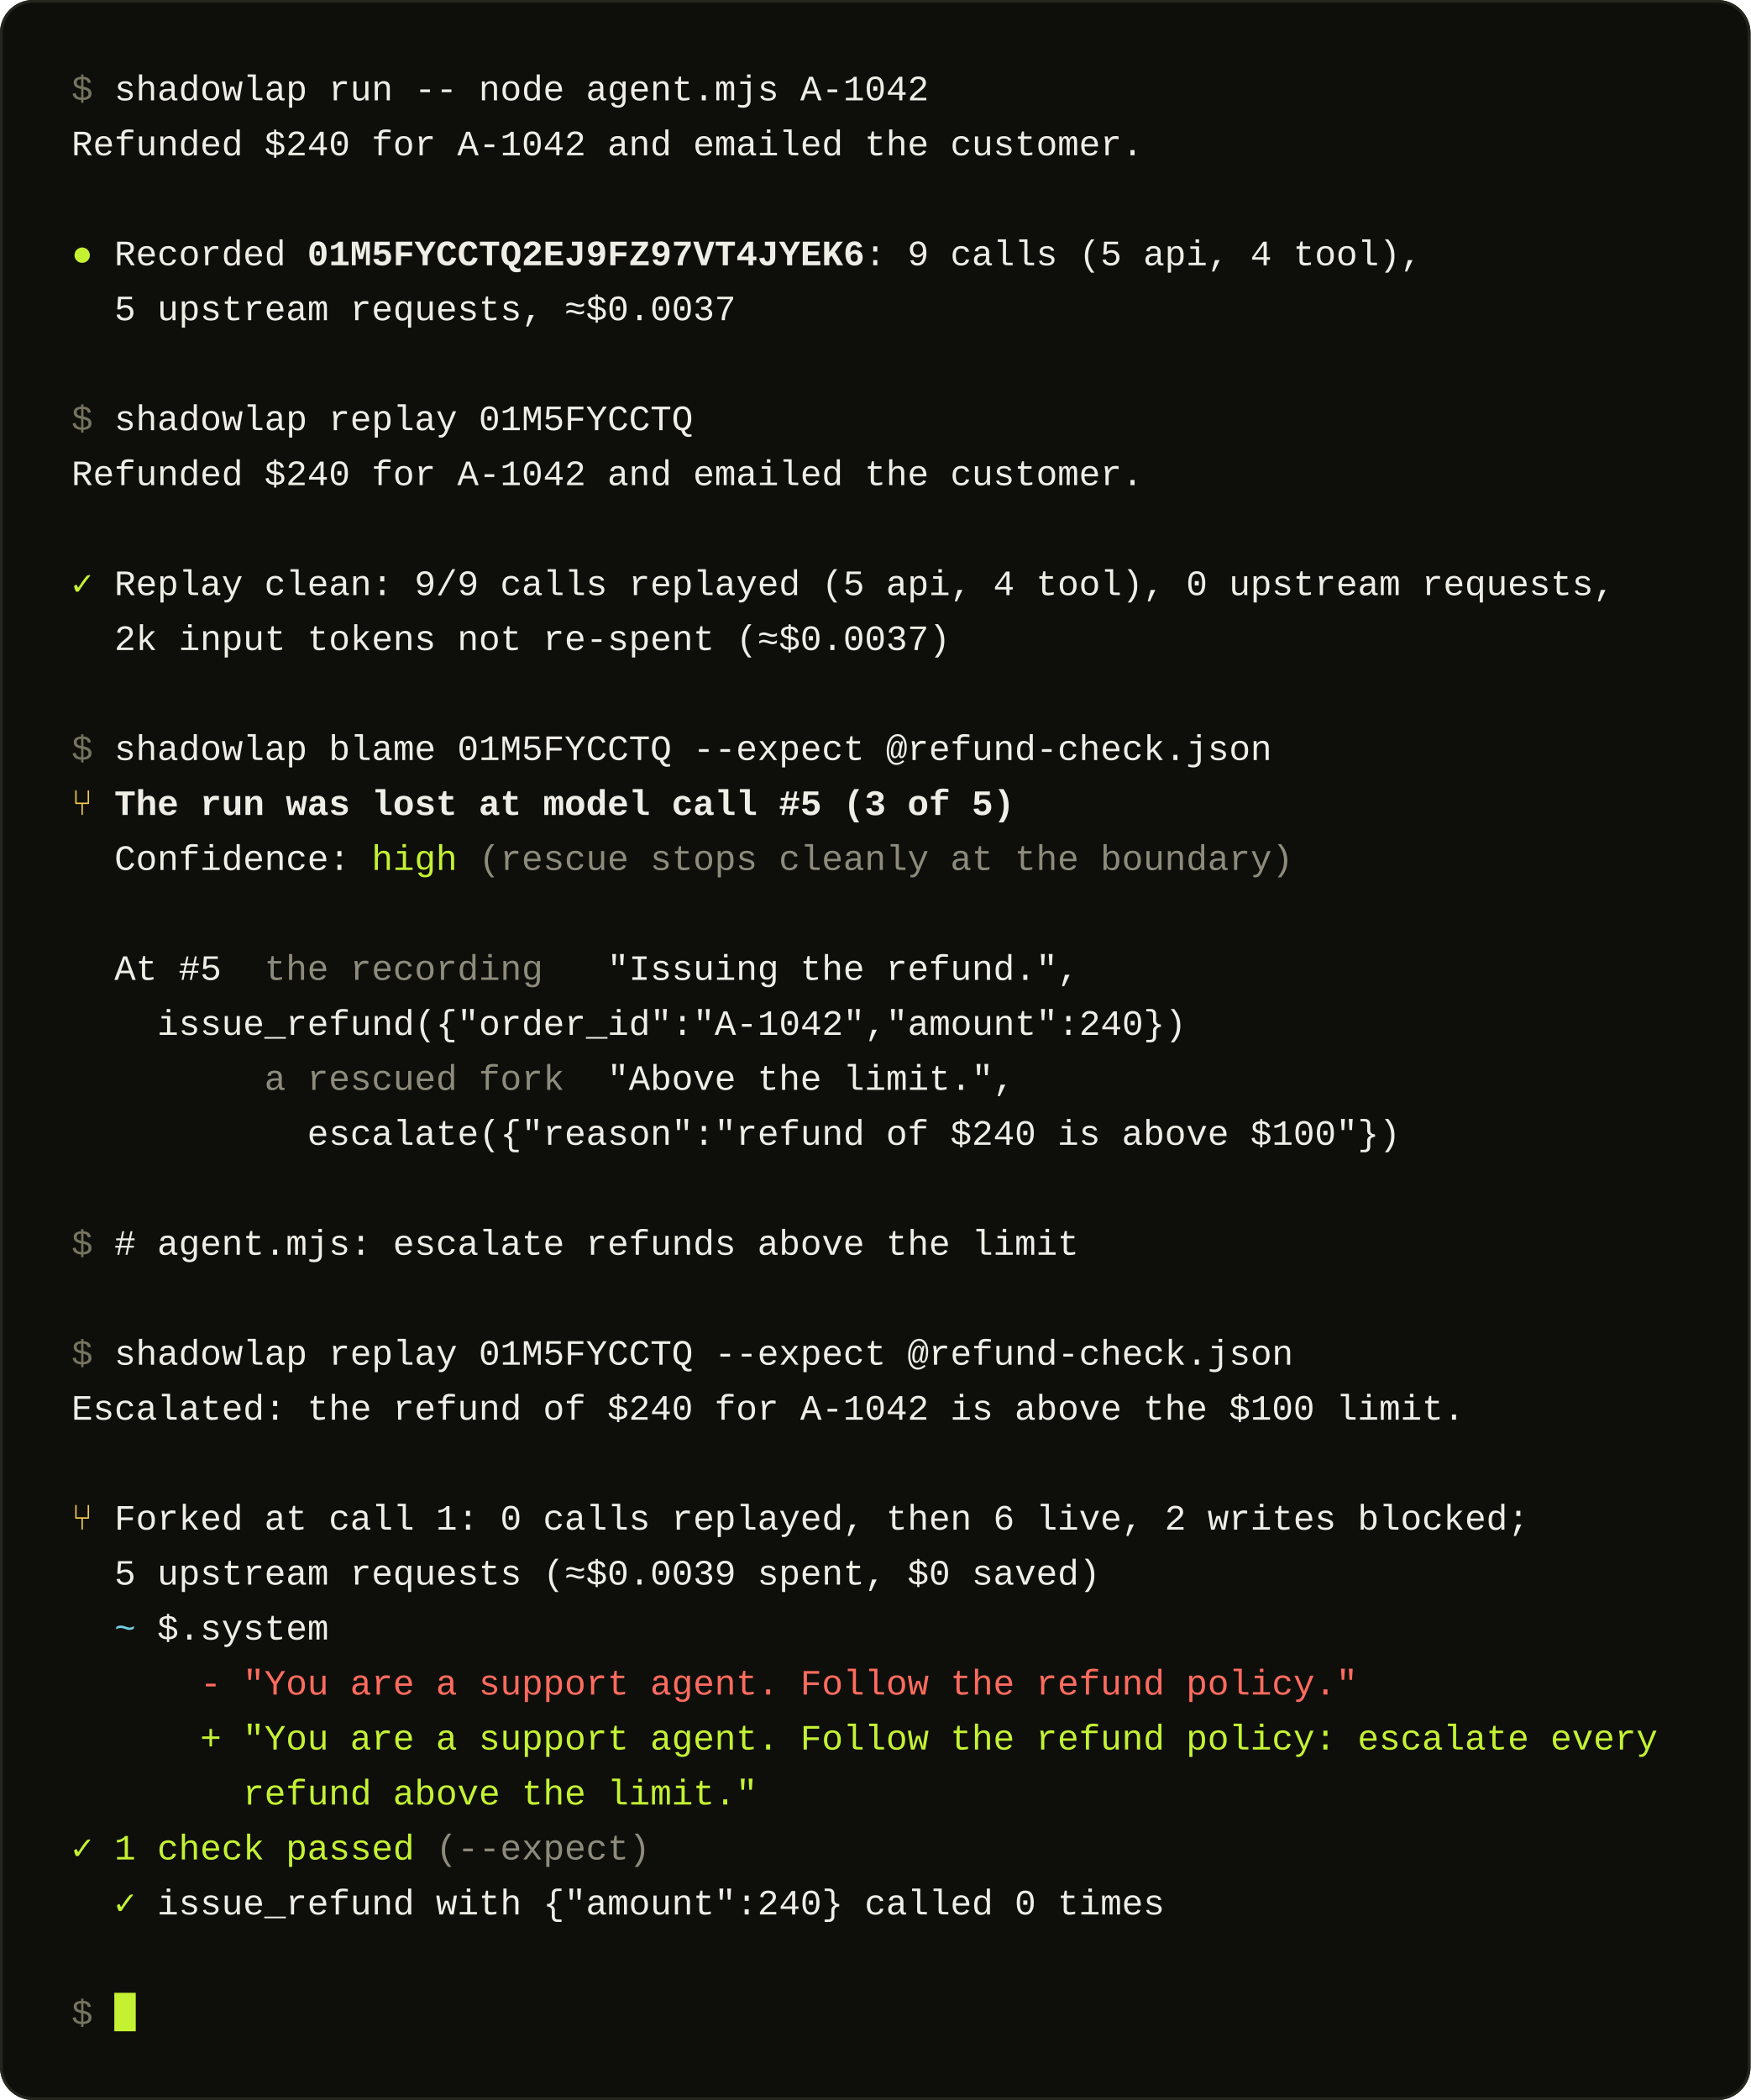
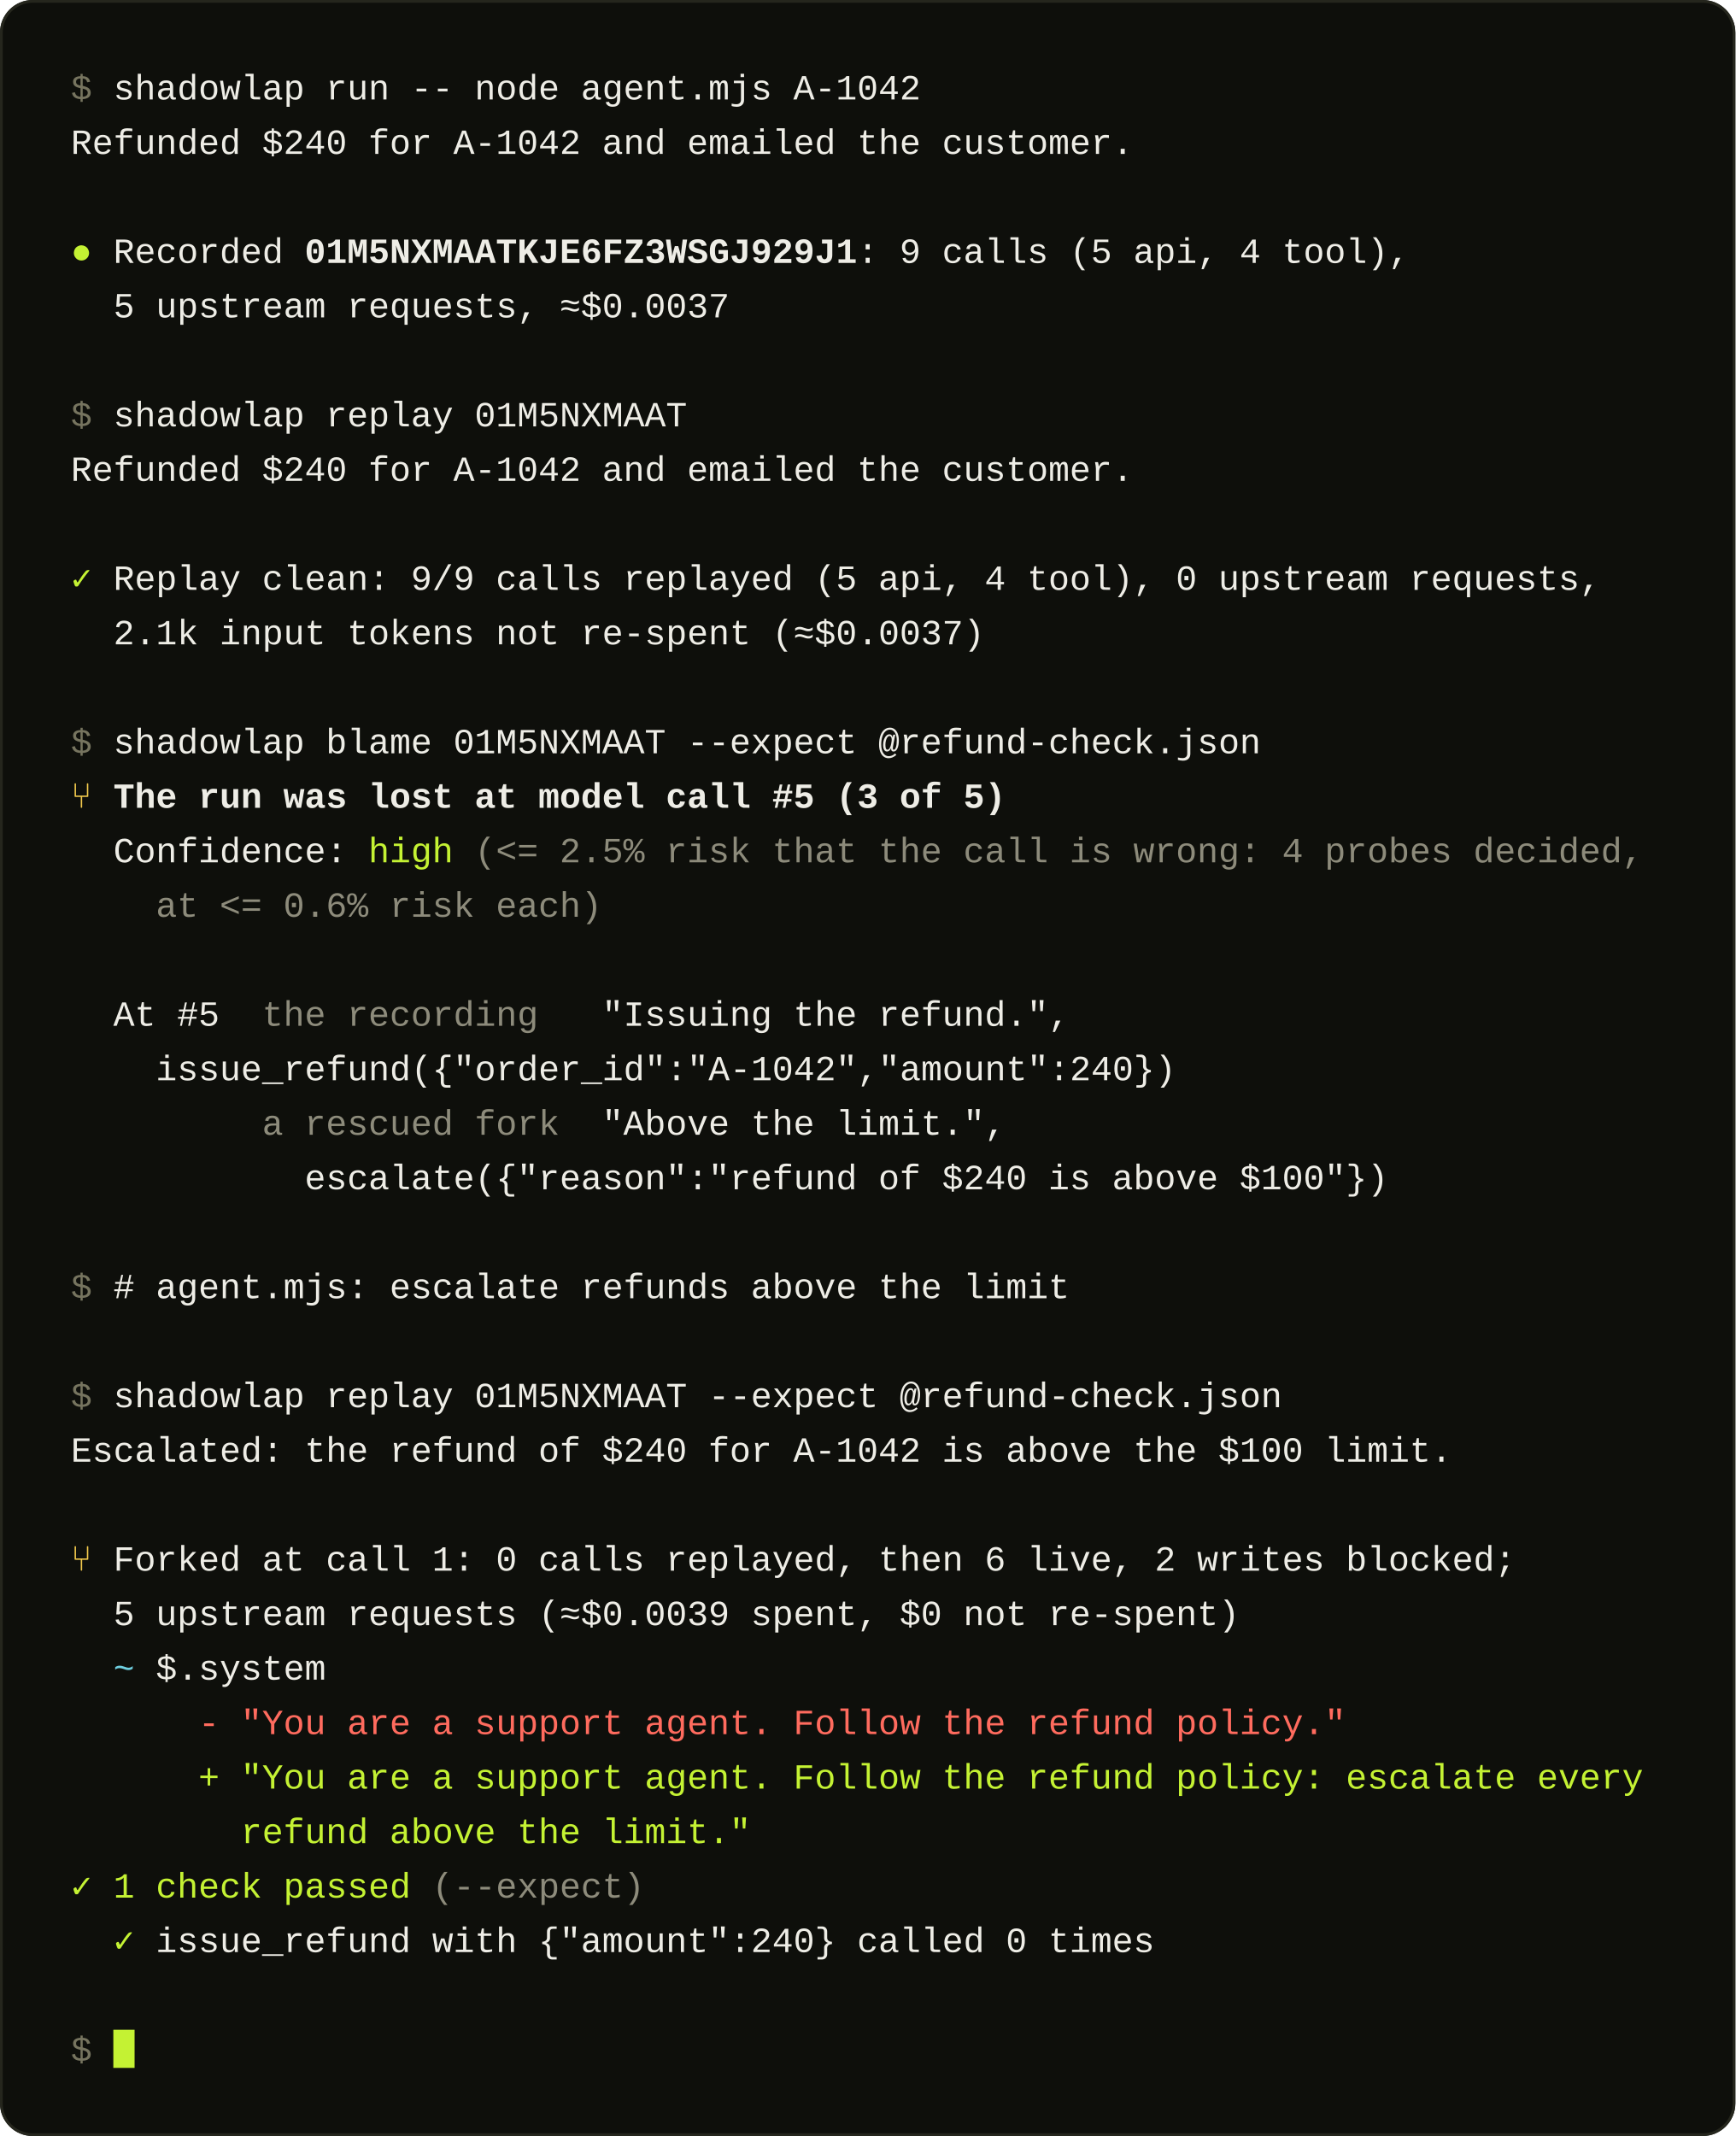
- <svg xmlns="http://www.w3.org/2000/svg" width="637" height="764" viewBox="0 0 637 764" role="img" aria-labelledby="title desc">
+ <svg xmlns="http://www.w3.org/2000/svg" width="637" height="784" viewBox="0 0 637 784" role="img" aria-labelledby="title desc">
  <style>
text{font-family:ui-monospace,SFMono-Regular,"SF Mono",Menlo,Consolas,"Liberation Mono","DejaVu Sans Mono",monospace;font-size:13px;fill:#eeede6;white-space:pre}
</style>
-   <rect width="637" height="764" rx="12" fill="#0e0f0b" />
-   <rect x="0.5" y="0.5" width="636" height="763" rx="11.5" fill="none" stroke="#25261d" />
+   <rect width="637" height="784" rx="12" fill="#0e0f0b" />
+   <rect x="0.5" y="0.5" width="636" height="783" rx="11.5" fill="none" stroke="#25261d" />
  <text y="36.5">
    <tspan x="26" fill="#76745f">$</tspan>
    <tspan x="41.6">shadowlap</tspan>
    <tspan x="119.6">run</tspan>
    <tspan x="150.8">--</tspan>
    <tspan x="174.2">node</tspan>
    <tspan x="213.2">agent.mjs</tspan>
    <tspan x="291.2">A-1042</tspan>
  </text>
  <text y="56.5">
    <tspan x="26.0">Refunded</tspan>
    <tspan x="96.2">$240</tspan>
    <tspan x="135.2">for</tspan>
    <tspan x="166.4">A-1042</tspan>
    <tspan x="221.0">and</tspan>
    <tspan x="252.2">emailed</tspan>
    <tspan x="314.6">the</tspan>
    <tspan x="345.8">customer.</tspan>
  </text>
  <text y="96.5">
    <tspan x="26.0" fill="#c4f233">●</tspan>
    <tspan x="41.6">Recorded</tspan>
-     <tspan x="111.8" font-weight="700">01M5FYCCTQ2EJ9FZ97VT4JYEK6</tspan>
+     <tspan x="111.8" font-weight="700">01M5NXMAATKJE6FZ3WSGJ929J1</tspan>
    <tspan x="314.6">:</tspan>
    <tspan x="330.2">9</tspan>
    <tspan x="345.8">calls</tspan>
    <tspan x="392.6">(5</tspan>
    <tspan x="416.0">api,</tspan>
    <tspan x="455.0">4</tspan>
    <tspan x="470.6">tool),</tspan>
  </text>
  <text y="116.5">
    <tspan x="41.6">5</tspan>
    <tspan x="57.2">upstream</tspan>
    <tspan x="127.4">requests,</tspan>
    <tspan x="205.4">≈</tspan>
    <tspan x="213.2">$0.0037</tspan>
  </text>
  <text y="156.5">
    <tspan x="26" fill="#76745f">$</tspan>
    <tspan x="41.6">shadowlap</tspan>
    <tspan x="119.6">replay</tspan>
-     <tspan x="174.2">01M5FYCCTQ</tspan>
+     <tspan x="174.2">01M5NXMAAT</tspan>
  </text>
  <text y="176.5">
    <tspan x="26.0">Refunded</tspan>
    <tspan x="96.2">$240</tspan>
    <tspan x="135.2">for</tspan>
    <tspan x="166.4">A-1042</tspan>
    <tspan x="221.0">and</tspan>
    <tspan x="252.2">emailed</tspan>
    <tspan x="314.6">the</tspan>
    <tspan x="345.8">customer.</tspan>
  </text>
  <text y="216.5">
    <tspan x="26.0" fill="#c4f233">✓</tspan>
    <tspan x="41.6">Replay</tspan>
    <tspan x="96.2">clean:</tspan>
    <tspan x="150.8">9/9</tspan>
    <tspan x="182.0">calls</tspan>
    <tspan x="228.8">replayed</tspan>
    <tspan x="299.0">(5</tspan>
    <tspan x="322.4">api,</tspan>
    <tspan x="361.4">4</tspan>
    <tspan x="377.0">tool),</tspan>
    <tspan x="431.6">0</tspan>
    <tspan x="447.2">upstream</tspan>
    <tspan x="517.4">requests,</tspan>
  </text>
  <text y="236.5">
-     <tspan x="41.6">2k</tspan>
-     <tspan x="65.0">input</tspan>
-     <tspan x="111.8">tokens</tspan>
-     <tspan x="166.4">not</tspan>
-     <tspan x="197.6">re-spent</tspan>
-     <tspan x="267.8">(</tspan>
-     <tspan x="275.6">≈</tspan>
-     <tspan x="283.4">$0.0037)</tspan>
+     <tspan x="41.6">2.1k</tspan>
+     <tspan x="80.6">input</tspan>
+     <tspan x="127.4">tokens</tspan>
+     <tspan x="182.0">not</tspan>
+     <tspan x="213.2">re-spent</tspan>
+     <tspan x="283.4">(</tspan>
+     <tspan x="291.2">≈</tspan>
+     <tspan x="299.0">$0.0037)</tspan>
  </text>
  <text y="276.5">
    <tspan x="26" fill="#76745f">$</tspan>
    <tspan x="41.6">shadowlap</tspan>
    <tspan x="119.6">blame</tspan>
-     <tspan x="166.4">01M5FYCCTQ</tspan>
+     <tspan x="166.4">01M5NXMAAT</tspan>
    <tspan x="252.2">--expect</tspan>
    <tspan x="322.4">@refund-check.json</tspan>
  </text>
  <text y="296.5">
    <tspan x="26.0" fill="#f2c94c">⑂</tspan>
    <tspan x="41.6" font-weight="700">The</tspan>
    <tspan x="72.8" font-weight="700">run</tspan>
    <tspan x="104.0" font-weight="700">was</tspan>
    <tspan x="135.2" font-weight="700">lost</tspan>
    <tspan x="174.2" font-weight="700">at</tspan>
    <tspan x="197.6" font-weight="700">model</tspan>
    <tspan x="244.4" font-weight="700">call</tspan>
    <tspan x="283.4" font-weight="700">#5</tspan>
    <tspan x="306.8" font-weight="700">(3</tspan>
    <tspan x="330.2" font-weight="700">of</tspan>
    <tspan x="353.6" font-weight="700">5)</tspan>
  </text>
  <text y="316.5">
    <tspan x="41.6">Confidence:</tspan>
    <tspan x="135.2" fill="#c4f233">high</tspan>
-     <tspan x="174.2" fill="#8d8b7b">(rescue</tspan>
-     <tspan x="236.6" fill="#8d8b7b">stops</tspan>
-     <tspan x="283.4" fill="#8d8b7b">cleanly</tspan>
-     <tspan x="345.8" fill="#8d8b7b">at</tspan>
-     <tspan x="369.2" fill="#8d8b7b">the</tspan>
-     <tspan x="400.4" fill="#8d8b7b">boundary)</tspan>
-   </text>
-   <text y="356.5">
+     <tspan x="174.2" fill="#8d8b7b">(&lt;=</tspan>
+     <tspan x="205.4" fill="#8d8b7b">2.5%</tspan>
+     <tspan x="244.4" fill="#8d8b7b">risk</tspan>
+     <tspan x="283.4" fill="#8d8b7b">that</tspan>
+     <tspan x="322.4" fill="#8d8b7b">the</tspan>
+     <tspan x="353.6" fill="#8d8b7b">call</tspan>
+     <tspan x="392.6" fill="#8d8b7b">is</tspan>
+     <tspan x="416.0" fill="#8d8b7b">wrong:</tspan>
+     <tspan x="470.6" fill="#8d8b7b">4</tspan>
+     <tspan x="486.2" fill="#8d8b7b">probes</tspan>
+     <tspan x="540.8" fill="#8d8b7b">decided,</tspan>
+   </text>
+   <text y="336.5">
+     <tspan x="57.2" fill="#8d8b7b">at</tspan>
+     <tspan x="80.6" fill="#8d8b7b">&lt;=</tspan>
+     <tspan x="104.0" fill="#8d8b7b">0.6%</tspan>
+     <tspan x="143.0" fill="#8d8b7b">risk</tspan>
+     <tspan x="182.0" fill="#8d8b7b">each)</tspan>
+   </text>
+   <text y="376.5">
    <tspan x="41.6">At</tspan>
    <tspan x="65.0">#5</tspan>
    <tspan x="96.2" fill="#8d8b7b">the</tspan>
    <tspan x="127.4" fill="#8d8b7b">recording</tspan>
    <tspan x="221.0">"Issuing</tspan>
    <tspan x="291.2">the</tspan>
    <tspan x="322.4">refund.",</tspan>
  </text>
-   <text y="376.5">
+   <text y="396.5">
    <tspan x="57.2">issue_refund({"order_id":"A-1042","amount":240})</tspan>
  </text>
-   <text y="396.5">
+   <text y="416.5">
    <tspan x="96.2" fill="#8d8b7b">a</tspan>
    <tspan x="111.8" fill="#8d8b7b">rescued</tspan>
    <tspan x="174.2" fill="#8d8b7b">fork</tspan>
    <tspan x="221.0">"Above</tspan>
    <tspan x="275.6">the</tspan>
    <tspan x="306.8">limit.",</tspan>
  </text>
-   <text y="416.5">
+   <text y="436.5">
    <tspan x="111.8">escalate({"reason":"refund</tspan>
    <tspan x="322.4">of</tspan>
    <tspan x="345.8">$240</tspan>
    <tspan x="384.8">is</tspan>
    <tspan x="408.2">above</tspan>
    <tspan x="455.0">$100"})</tspan>
  </text>
-   <text y="456.5">
+   <text y="476.5">
    <tspan x="26" fill="#76745f">$</tspan>
    <tspan x="41.6">#</tspan>
    <tspan x="57.2">agent.mjs:</tspan>
    <tspan x="143.0">escalate</tspan>
    <tspan x="213.2">refunds</tspan>
    <tspan x="275.6">above</tspan>
    <tspan x="322.4">the</tspan>
    <tspan x="353.6">limit</tspan>
  </text>
-   <text y="496.5">
+   <text y="516.5">
    <tspan x="26" fill="#76745f">$</tspan>
    <tspan x="41.6">shadowlap</tspan>
    <tspan x="119.6">replay</tspan>
-     <tspan x="174.2">01M5FYCCTQ</tspan>
+     <tspan x="174.2">01M5NXMAAT</tspan>
    <tspan x="260.0">--expect</tspan>
    <tspan x="330.2">@refund-check.json</tspan>
  </text>
-   <text y="516.5">
+   <text y="536.5">
    <tspan x="26.0">Escalated:</tspan>
    <tspan x="111.8">the</tspan>
    <tspan x="143.0">refund</tspan>
    <tspan x="197.6">of</tspan>
    <tspan x="221.0">$240</tspan>
    <tspan x="260.0">for</tspan>
    <tspan x="291.2">A-1042</tspan>
    <tspan x="345.8">is</tspan>
    <tspan x="369.2">above</tspan>
    <tspan x="416.0">the</tspan>
    <tspan x="447.2">$100</tspan>
    <tspan x="486.2">limit.</tspan>
  </text>
-   <text y="556.5">
+   <text y="576.5">
    <tspan x="26.0" fill="#f2c94c">⑂</tspan>
    <tspan x="41.6">Forked</tspan>
    <tspan x="96.2">at</tspan>
    <tspan x="119.6">call</tspan>
    <tspan x="158.6">1:</tspan>
    <tspan x="182.0">0</tspan>
    <tspan x="197.6">calls</tspan>
    <tspan x="244.4">replayed,</tspan>
    <tspan x="322.4">then</tspan>
    <tspan x="361.4">6</tspan>
    <tspan x="377.0">live,</tspan>
    <tspan x="423.8">2</tspan>
    <tspan x="439.4">writes</tspan>
    <tspan x="494.0">blocked;</tspan>
  </text>
-   <text y="576.5">
+   <text y="596.5">
    <tspan x="41.6">5</tspan>
    <tspan x="57.2">upstream</tspan>
    <tspan x="127.4">requests</tspan>
    <tspan x="197.6">(</tspan>
    <tspan x="205.4">≈</tspan>
    <tspan x="213.2">$0.0039</tspan>
    <tspan x="275.6">spent,</tspan>
    <tspan x="330.2">$0</tspan>
-     <tspan x="353.6">saved)</tspan>
-   </text>
-   <text y="596.5">
+     <tspan x="353.6">not</tspan>
+     <tspan x="384.8">re-spent)</tspan>
+   </text>
+   <text y="616.5">
    <tspan x="41.6" fill="#6fcfe0">~</tspan>
    <tspan x="57.2">$.system</tspan>
  </text>
-   <text y="616.5">
+   <text y="636.5">
    <tspan x="72.8" fill="#ff6b5e">-</tspan>
    <tspan x="88.4" fill="#ff6b5e">"You</tspan>
    <tspan x="127.4" fill="#ff6b5e">are</tspan>
    <tspan x="158.6" fill="#ff6b5e">a</tspan>
    <tspan x="174.2" fill="#ff6b5e">support</tspan>
    <tspan x="236.6" fill="#ff6b5e">agent.</tspan>
    <tspan x="291.2" fill="#ff6b5e">Follow</tspan>
    <tspan x="345.8" fill="#ff6b5e">the</tspan>
    <tspan x="377.0" fill="#ff6b5e">refund</tspan>
    <tspan x="431.6" fill="#ff6b5e">policy."</tspan>
  </text>
-   <text y="636.5">
+   <text y="656.5">
    <tspan x="72.8" fill="#c4f233">+</tspan>
    <tspan x="88.4" fill="#c4f233">"You</tspan>
    <tspan x="127.4" fill="#c4f233">are</tspan>
    <tspan x="158.6" fill="#c4f233">a</tspan>
    <tspan x="174.2" fill="#c4f233">support</tspan>
    <tspan x="236.6" fill="#c4f233">agent.</tspan>
    <tspan x="291.2" fill="#c4f233">Follow</tspan>
    <tspan x="345.8" fill="#c4f233">the</tspan>
    <tspan x="377.0" fill="#c4f233">refund</tspan>
    <tspan x="431.6" fill="#c4f233">policy:</tspan>
    <tspan x="494.0" fill="#c4f233">escalate</tspan>
    <tspan x="564.2" fill="#c4f233">every</tspan>
  </text>
-   <text y="656.5">
+   <text y="676.5">
    <tspan x="88.4" fill="#c4f233">refund</tspan>
    <tspan x="143.0" fill="#c4f233">above</tspan>
    <tspan x="189.8" fill="#c4f233">the</tspan>
    <tspan x="221.0" fill="#c4f233">limit."</tspan>
  </text>
-   <text y="676.5">
+   <text y="696.5">
    <tspan x="26.0" fill="#c4f233">✓</tspan>
    <tspan x="41.6" fill="#c4f233">1</tspan>
    <tspan x="57.2" fill="#c4f233">check</tspan>
    <tspan x="104.0" fill="#c4f233">passed</tspan>
    <tspan x="158.6" fill="#8d8b7b">(--expect)</tspan>
  </text>
-   <text y="696.5">
+   <text y="716.5">
    <tspan x="41.6" fill="#c4f233">✓</tspan>
    <tspan x="57.2">issue_refund</tspan>
    <tspan x="158.6">with</tspan>
    <tspan x="197.6">{"amount":240}</tspan>
    <tspan x="314.6">called</tspan>
    <tspan x="369.2">0</tspan>
    <tspan x="384.8">times</tspan>
  </text>
-   <text y="736.5">
-     <tspan x="26" fill="#76745f">$</tspan>
-   </text>
-   <rect x="41.6" y="725" width="7.8" height="14" fill="#c4f233" />
+   <text y="756.5">
+     <tspan x="26" fill="#76745f">$</tspan>
+   </text>
+   <rect x="41.6" y="745" width="7.8" height="14" fill="#c4f233" />
</svg>
